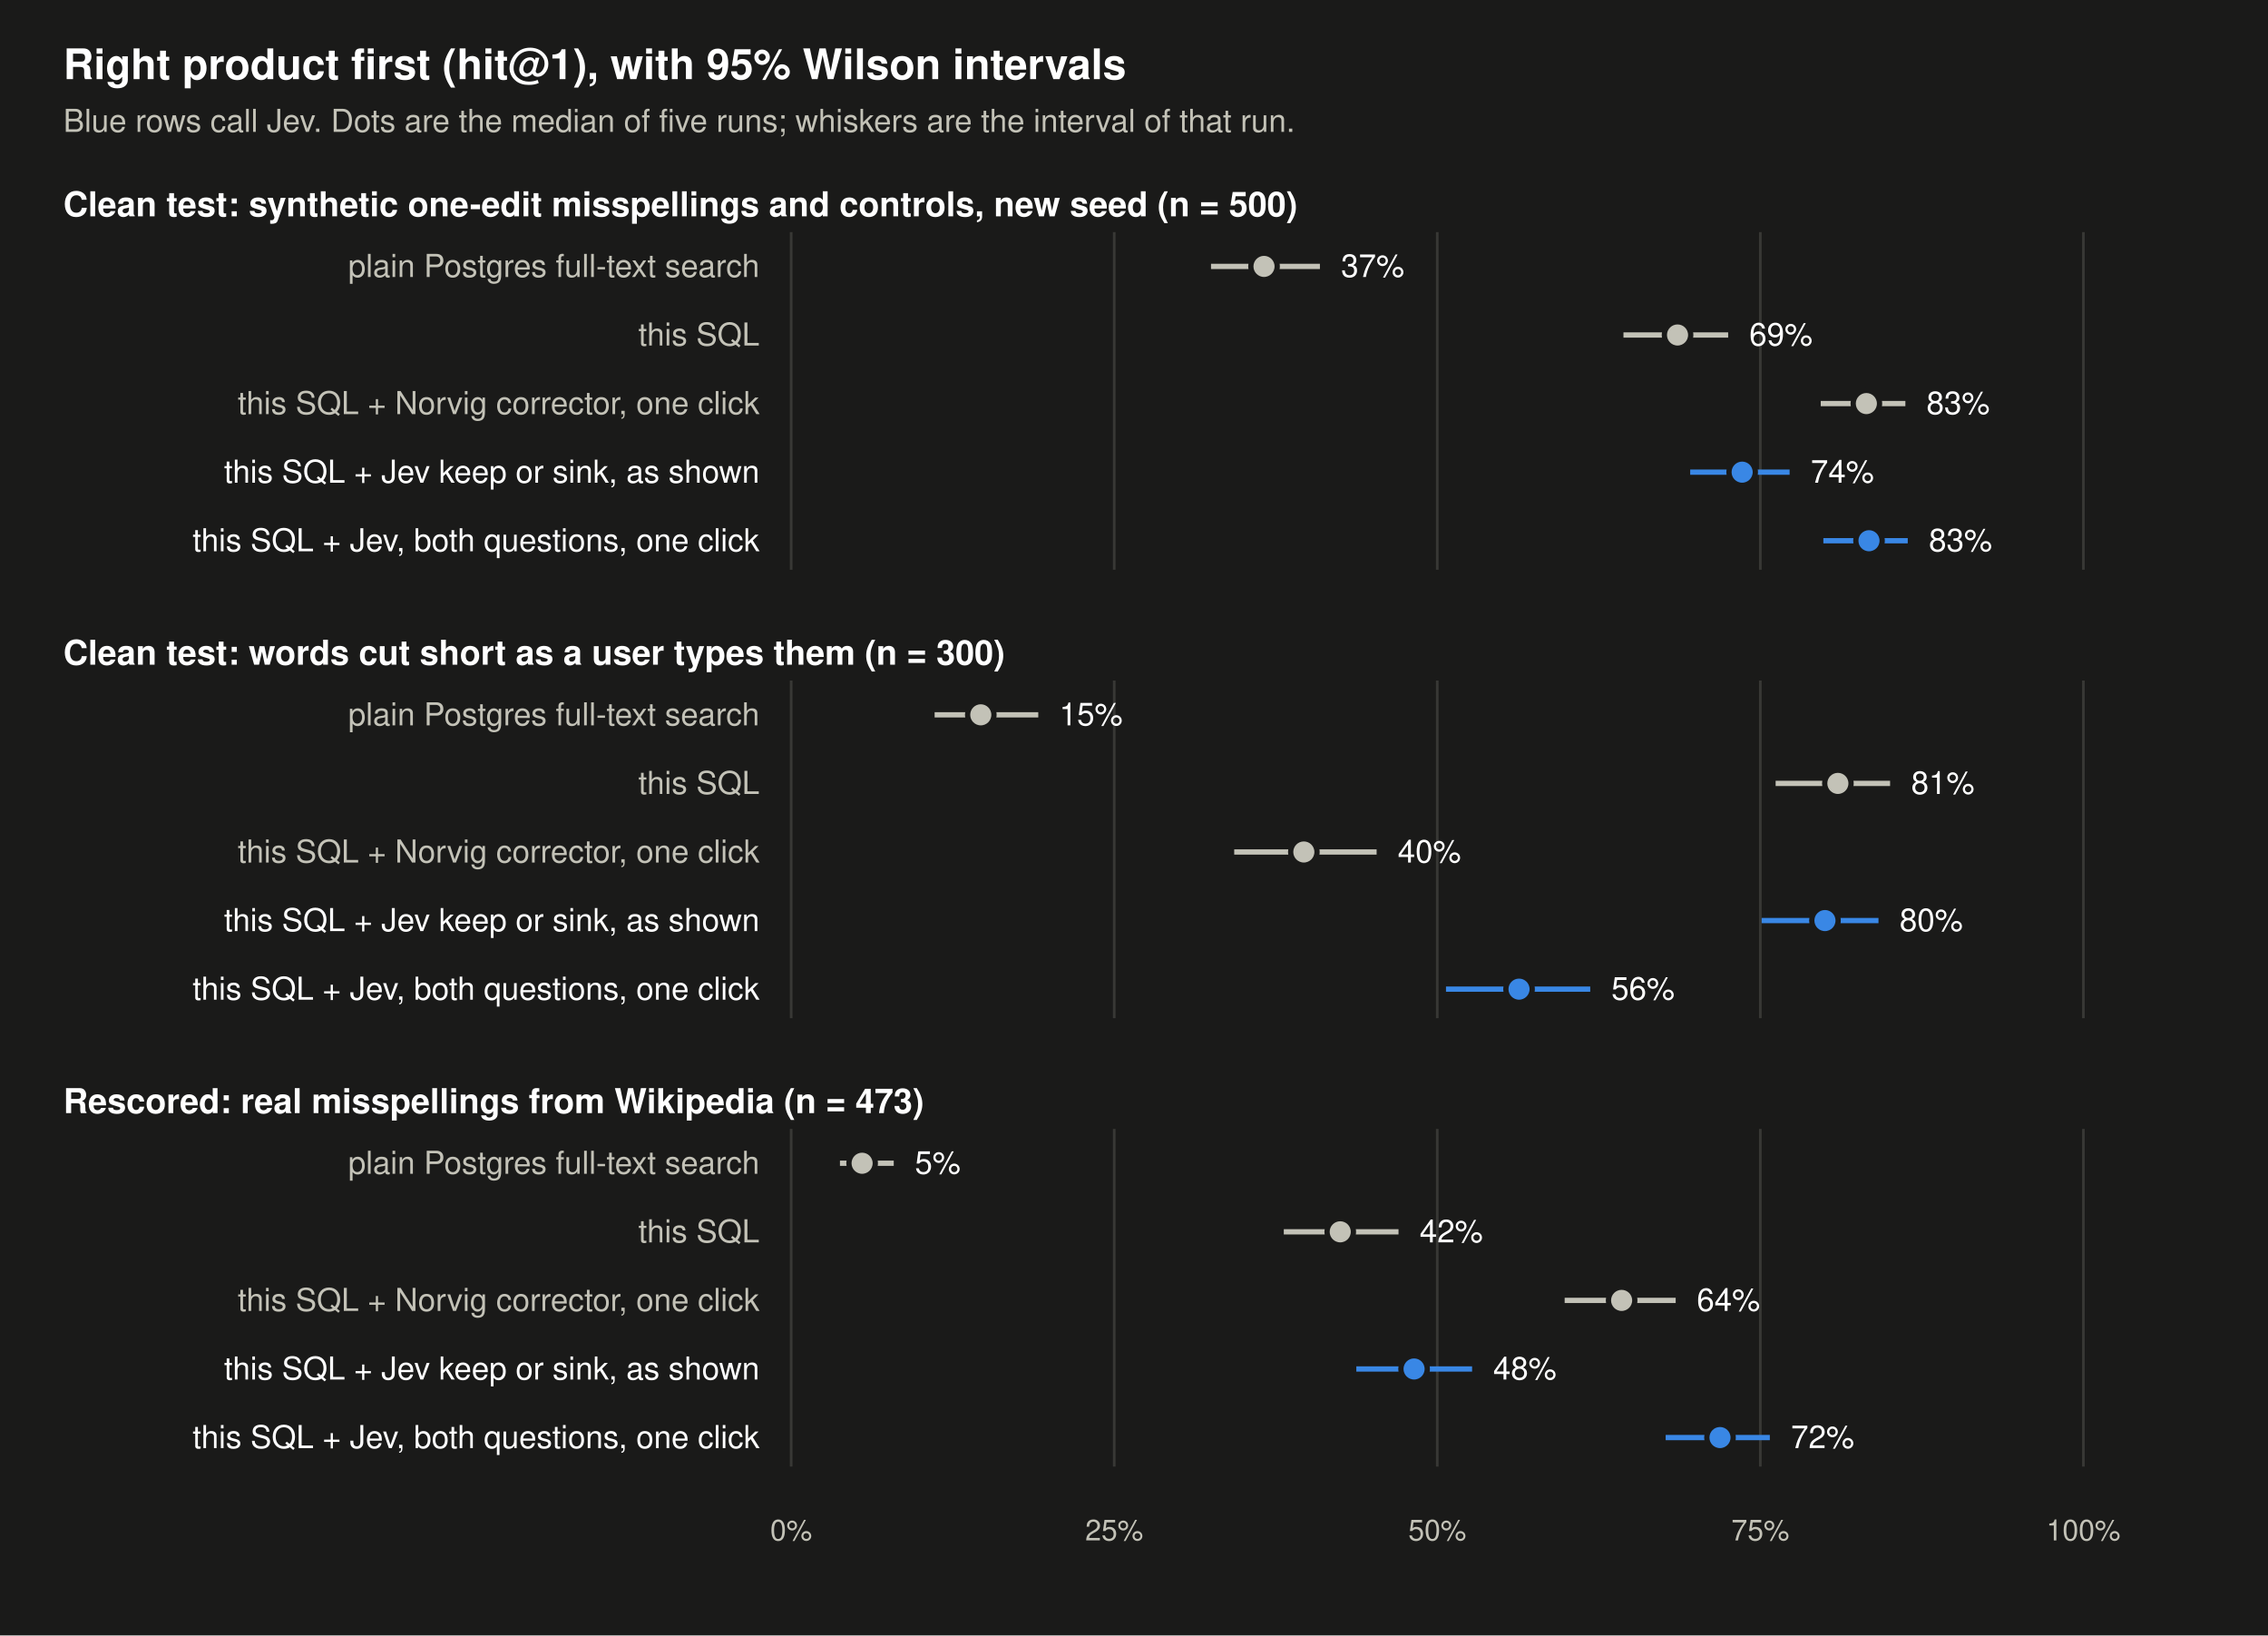
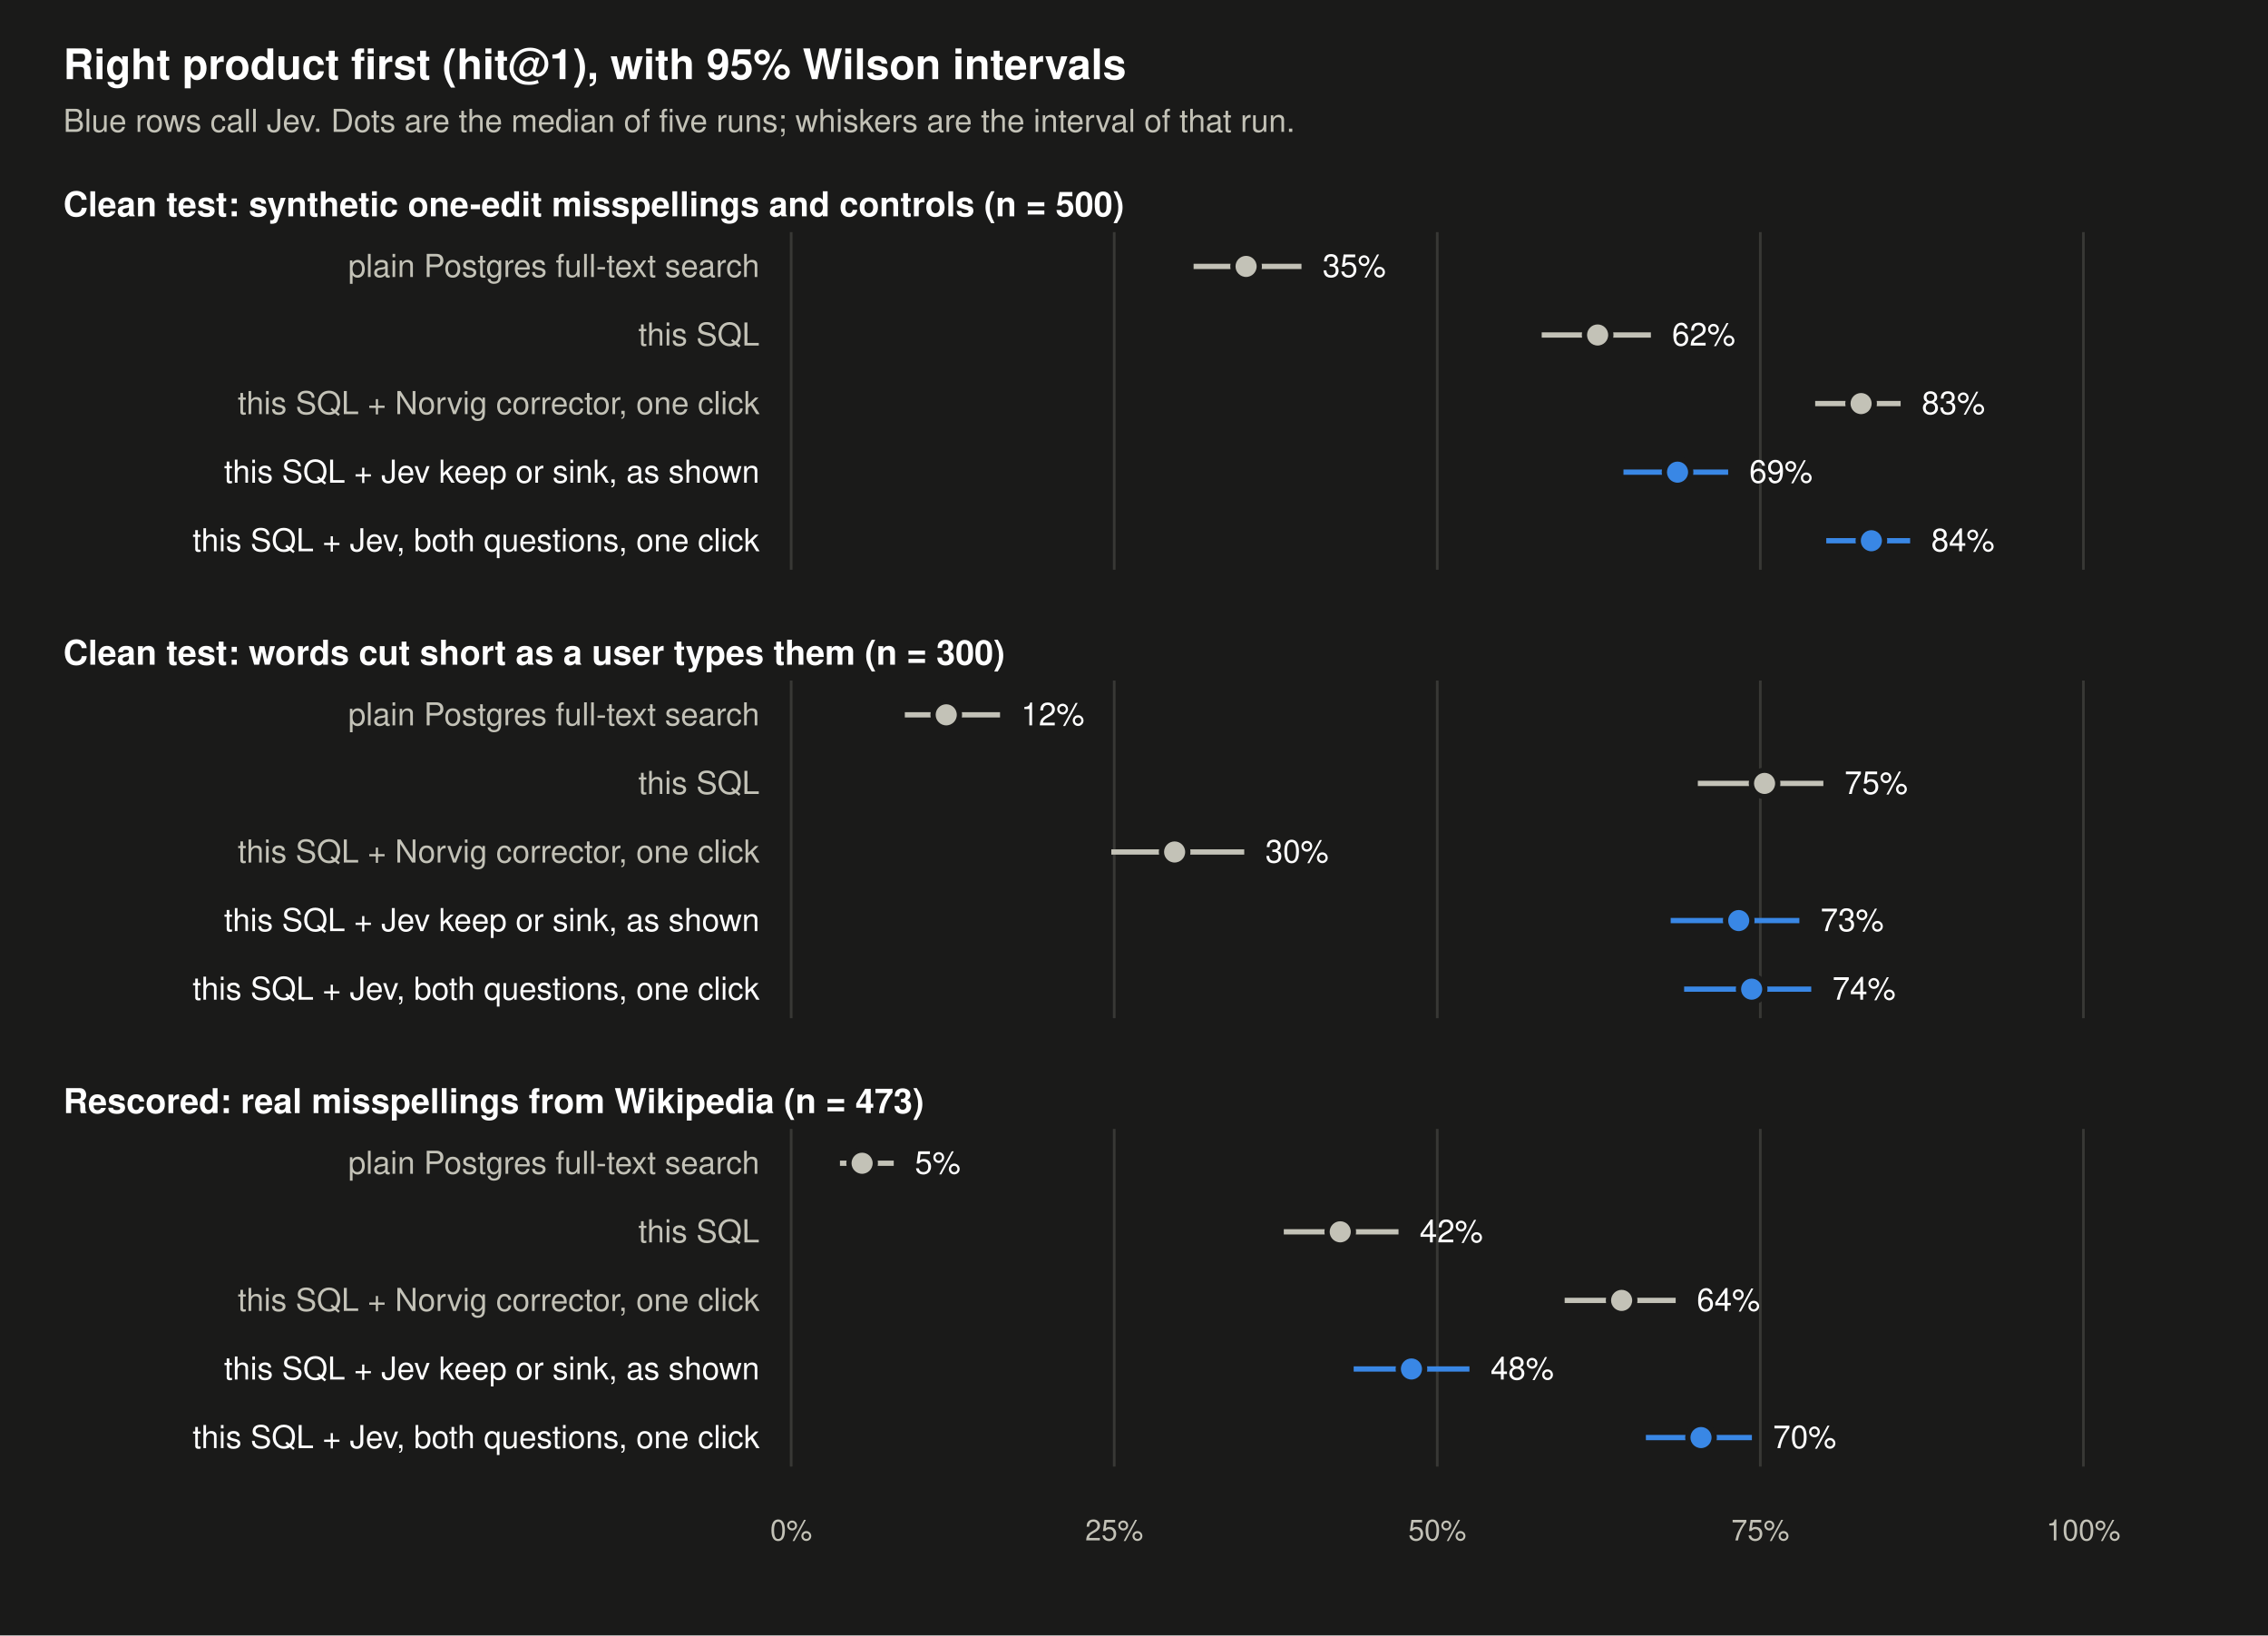
<svg xmlns="http://www.w3.org/2000/svg" width="860" height="620" viewBox="0 0 860 620" role="img" font-family="-apple-system, 'Segoe UI', Helvetica, Arial, sans-serif">
  <rect width="860" height="620" fill="#1a1a19" />
  <text x="24.0" y="30.0" font-size="16" fill="#ffffff" font-weight="600">Right product first (hit@1), with 95% Wilson intervals</text>
  <text x="24.0" y="50.0" font-size="12" fill="#c3c2b7">Blue rows call Jev. Dots are the median of five runs; whiskers are the interval of that run.</text>
-   <text x="24.0" y="82.0" font-size="13" fill="#ffffff" font-weight="600">Clean test: synthetic one-edit misspellings and controls, new seed (n = 500)</text>
+   <text x="24.0" y="82.0" font-size="13" fill="#ffffff" font-weight="600">Clean test: synthetic one-edit misspellings and controls (n = 500)</text>
  <line x1="300.0" y1="88.0" x2="300.0" y2="216.0" stroke="#383835" stroke-width="1" />
  <line x1="422.5" y1="88.0" x2="422.5" y2="216.0" stroke="#383835" stroke-width="1" />
  <line x1="545.0" y1="88.0" x2="545.0" y2="216.0" stroke="#383835" stroke-width="1" />
  <line x1="667.5" y1="88.0" x2="667.5" y2="216.0" stroke="#383835" stroke-width="1" />
  <line x1="790.0" y1="88.0" x2="790.0" y2="216.0" stroke="#383835" stroke-width="1" />
  <text x="288.0" y="105.0" font-size="12" fill="#c3c2b7" text-anchor="end">plain Postgres full-text search</text>
-   <line x1="459.2" y1="101.0" x2="500.5" y2="101.0" stroke="#c3c2b7" stroke-width="2" />
-   <circle cx="479.3" cy="101.0" r="5" fill="#c3c2b7" stroke="#1a1a19" stroke-width="2" />
-   <text x="508.5" y="105.0" font-size="12" fill="#ffffff">37%</text>
+   <line x1="452.6" y1="101.0" x2="493.5" y2="101.0" stroke="#c3c2b7" stroke-width="2" />
+   <circle cx="472.5" cy="101.0" r="5" fill="#c3c2b7" stroke="#1a1a19" stroke-width="2" />
+   <text x="501.5" y="105.0" font-size="12" fill="#ffffff">35%</text>
  <text x="288.0" y="131.0" font-size="12" fill="#c3c2b7" text-anchor="end">this SQL</text>
-   <line x1="615.6" y1="127.0" x2="655.3" y2="127.0" stroke="#c3c2b7" stroke-width="2" />
-   <circle cx="636.1" cy="127.0" r="5" fill="#c3c2b7" stroke="#1a1a19" stroke-width="2" />
-   <text x="663.3" y="131.0" font-size="12" fill="#ffffff">69%</text>
+   <line x1="584.6" y1="127.0" x2="626.0" y2="127.0" stroke="#c3c2b7" stroke-width="2" />
+   <circle cx="605.8" cy="127.0" r="5" fill="#c3c2b7" stroke="#1a1a19" stroke-width="2" />
+   <text x="634.0" y="131.0" font-size="12" fill="#ffffff">62%</text>
  <text x="288.0" y="157.0" font-size="12" fill="#c3c2b7" text-anchor="end">this SQL + Norvig corrector, one click</text>
-   <line x1="690.4" y1="153.0" x2="722.5" y2="153.0" stroke="#c3c2b7" stroke-width="2" />
-   <circle cx="707.7" cy="153.0" r="5" fill="#c3c2b7" stroke="#1a1a19" stroke-width="2" />
-   <text x="730.5" y="157.0" font-size="12" fill="#ffffff">83%</text>
+   <line x1="688.3" y1="153.0" x2="720.7" y2="153.0" stroke="#c3c2b7" stroke-width="2" />
+   <circle cx="705.7" cy="153.0" r="5" fill="#c3c2b7" stroke="#1a1a19" stroke-width="2" />
+   <text x="728.7" y="157.0" font-size="12" fill="#ffffff">83%</text>
  <text x="288.0" y="183.0" font-size="12" fill="#ffffff" text-anchor="end">this SQL + Jev keep or sink, as shown</text>
-   <line x1="640.9" y1="179.0" x2="678.6" y2="179.0" stroke="#3987e5" stroke-width="2" />
-   <circle cx="660.6" cy="179.0" r="5" fill="#3987e5" stroke="#1a1a19" stroke-width="2" />
-   <text x="686.6" y="183.0" font-size="12" fill="#ffffff">74%</text>
+   <line x1="615.6" y1="179.0" x2="655.3" y2="179.0" stroke="#3987e5" stroke-width="2" />
+   <circle cx="636.1" cy="179.0" r="5" fill="#3987e5" stroke="#1a1a19" stroke-width="2" />
+   <text x="663.3" y="183.0" font-size="12" fill="#ffffff">69%</text>
  <text x="288.0" y="209.0" font-size="12" fill="#ffffff" text-anchor="end">this SQL + Jev, both questions, one click</text>
-   <line x1="691.4" y1="205.0" x2="723.4" y2="205.0" stroke="#3987e5" stroke-width="2" />
-   <circle cx="708.7" cy="205.0" r="5" fill="#3987e5" stroke="#1a1a19" stroke-width="2" />
-   <text x="731.4" y="209.0" font-size="12" fill="#ffffff">83%</text>
+   <line x1="692.5" y1="205.0" x2="724.3" y2="205.0" stroke="#3987e5" stroke-width="2" />
+   <circle cx="709.6" cy="205.0" r="5" fill="#3987e5" stroke="#1a1a19" stroke-width="2" />
+   <text x="732.3" y="209.0" font-size="12" fill="#ffffff">84%</text>
  <text x="24.0" y="252.0" font-size="13" fill="#ffffff" font-weight="600">Clean test: words cut short as a user types them (n = 300)</text>
  <line x1="300.0" y1="258.0" x2="300.0" y2="386.0" stroke="#383835" stroke-width="1" />
  <line x1="422.5" y1="258.0" x2="422.5" y2="386.0" stroke="#383835" stroke-width="1" />
  <line x1="545.0" y1="258.0" x2="545.0" y2="386.0" stroke="#383835" stroke-width="1" />
  <line x1="667.5" y1="258.0" x2="667.5" y2="386.0" stroke="#383835" stroke-width="1" />
  <line x1="790.0" y1="258.0" x2="790.0" y2="386.0" stroke="#383835" stroke-width="1" />
  <text x="288.0" y="275.0" font-size="12" fill="#c3c2b7" text-anchor="end">plain Postgres full-text search</text>
-   <line x1="354.4" y1="271.0" x2="393.7" y2="271.0" stroke="#c3c2b7" stroke-width="2" />
-   <circle cx="371.9" cy="271.0" r="5" fill="#c3c2b7" stroke="#1a1a19" stroke-width="2" />
-   <text x="401.7" y="275.0" font-size="12" fill="#ffffff">15%</text>
+   <line x1="343.1" y1="271.0" x2="379.2" y2="271.0" stroke="#c3c2b7" stroke-width="2" />
+   <circle cx="358.8" cy="271.0" r="5" fill="#c3c2b7" stroke="#1a1a19" stroke-width="2" />
+   <text x="387.2" y="275.0" font-size="12" fill="#ffffff">12%</text>
  <text x="288.0" y="301.0" font-size="12" fill="#c3c2b7" text-anchor="end">this SQL</text>
-   <line x1="673.3" y1="297.0" x2="716.7" y2="297.0" stroke="#c3c2b7" stroke-width="2" />
-   <circle cx="696.9" cy="297.0" r="5" fill="#c3c2b7" stroke="#1a1a19" stroke-width="2" />
-   <text x="724.7" y="301.0" font-size="12" fill="#ffffff">81%</text>
+   <line x1="643.8" y1="297.0" x2="691.4" y2="297.0" stroke="#c3c2b7" stroke-width="2" />
+   <circle cx="669.1" cy="297.0" r="5" fill="#c3c2b7" stroke="#1a1a19" stroke-width="2" />
+   <text x="699.4" y="301.0" font-size="12" fill="#ffffff">75%</text>
  <text x="288.0" y="327.0" font-size="12" fill="#c3c2b7" text-anchor="end">this SQL + Norvig corrector, one click</text>
-   <line x1="468.0" y1="323.0" x2="522.0" y2="323.0" stroke="#c3c2b7" stroke-width="2" />
-   <circle cx="494.4" cy="323.0" r="5" fill="#c3c2b7" stroke="#1a1a19" stroke-width="2" />
-   <text x="530.0" y="327.0" font-size="12" fill="#ffffff">40%</text>
+   <line x1="421.4" y1="323.0" x2="471.8" y2="323.0" stroke="#c3c2b7" stroke-width="2" />
+   <circle cx="445.4" cy="323.0" r="5" fill="#c3c2b7" stroke="#1a1a19" stroke-width="2" />
+   <text x="479.8" y="327.0" font-size="12" fill="#ffffff">30%</text>
  <text x="288.0" y="353.0" font-size="12" fill="#ffffff" text-anchor="end">this SQL + Jev keep or sink, as shown</text>
-   <line x1="668.0" y1="349.0" x2="712.3" y2="349.0" stroke="#3987e5" stroke-width="2" />
-   <circle cx="692.0" cy="349.0" r="5" fill="#3987e5" stroke="#1a1a19" stroke-width="2" />
-   <text x="720.3" y="353.0" font-size="12" fill="#ffffff">80%</text>
+   <line x1="633.5" y1="349.0" x2="682.3" y2="349.0" stroke="#3987e5" stroke-width="2" />
+   <circle cx="659.3" cy="349.0" r="5" fill="#3987e5" stroke="#1a1a19" stroke-width="2" />
+   <text x="690.3" y="353.0" font-size="12" fill="#ffffff">73%</text>
  <text x="288.0" y="379.0" font-size="12" fill="#ffffff" text-anchor="end">this SQL + Jev, both questions, one click</text>
-   <line x1="548.3" y1="375.0" x2="603.0" y2="375.0" stroke="#3987e5" stroke-width="2" />
-   <circle cx="576.0" cy="375.0" r="5" fill="#3987e5" stroke="#1a1a19" stroke-width="2" />
-   <text x="611.0" y="379.0" font-size="12" fill="#ffffff">56%</text>
+   <line x1="638.6" y1="375.0" x2="686.8" y2="375.0" stroke="#3987e5" stroke-width="2" />
+   <circle cx="664.2" cy="375.0" r="5" fill="#3987e5" stroke="#1a1a19" stroke-width="2" />
+   <text x="694.8" y="379.0" font-size="12" fill="#ffffff">74%</text>
  <text x="24.0" y="422.0" font-size="13" fill="#ffffff" font-weight="600">Rescored: real misspellings from Wikipedia (n = 473)</text>
  <line x1="300.0" y1="428.0" x2="300.0" y2="556.0" stroke="#383835" stroke-width="1" />
  <line x1="422.5" y1="428.0" x2="422.5" y2="556.0" stroke="#383835" stroke-width="1" />
  <line x1="545.0" y1="428.0" x2="545.0" y2="556.0" stroke="#383835" stroke-width="1" />
  <line x1="667.5" y1="428.0" x2="667.5" y2="556.0" stroke="#383835" stroke-width="1" />
  <line x1="790.0" y1="428.0" x2="790.0" y2="556.0" stroke="#383835" stroke-width="1" />
  <text x="288.0" y="445.0" font-size="12" fill="#c3c2b7" text-anchor="end">plain Postgres full-text search</text>
  <line x1="318.5" y1="441.0" x2="338.9" y2="441.0" stroke="#c3c2b7" stroke-width="2" />
  <circle cx="326.9" cy="441.0" r="5" fill="#c3c2b7" stroke="#1a1a19" stroke-width="2" />
  <text x="346.9" y="445.0" font-size="12" fill="#ffffff">5%</text>
  <text x="288.0" y="471.0" font-size="12" fill="#c3c2b7" text-anchor="end">this SQL</text>
  <line x1="486.8" y1="467.0" x2="530.3" y2="467.0" stroke="#c3c2b7" stroke-width="2" />
  <circle cx="508.2" cy="467.0" r="5" fill="#c3c2b7" stroke="#1a1a19" stroke-width="2" />
  <text x="538.3" y="471.0" font-size="12" fill="#ffffff">42%</text>
  <text x="288.0" y="497.0" font-size="12" fill="#c3c2b7" text-anchor="end">this SQL + Norvig corrector, one click</text>
  <line x1="593.3" y1="493.0" x2="635.4" y2="493.0" stroke="#c3c2b7" stroke-width="2" />
  <circle cx="614.9" cy="493.0" r="5" fill="#c3c2b7" stroke="#1a1a19" stroke-width="2" />
  <text x="643.4" y="497.0" font-size="12" fill="#ffffff">64%</text>
  <text x="288.0" y="523.0" font-size="12" fill="#ffffff" text-anchor="end">this SQL + Jev keep or sink, as shown</text>
-   <line x1="514.3" y1="519.0" x2="558.2" y2="519.0" stroke="#3987e5" stroke-width="2" />
-   <circle cx="536.2" cy="519.0" r="5" fill="#3987e5" stroke="#1a1a19" stroke-width="2" />
-   <text x="566.2" y="523.0" font-size="12" fill="#ffffff">48%</text>
+   <line x1="513.3" y1="519.0" x2="557.2" y2="519.0" stroke="#3987e5" stroke-width="2" />
+   <circle cx="535.2" cy="519.0" r="5" fill="#3987e5" stroke="#1a1a19" stroke-width="2" />
+   <text x="565.2" y="523.0" font-size="12" fill="#ffffff">48%</text>
  <text x="288.0" y="549.0" font-size="12" fill="#ffffff" text-anchor="end">this SQL + Jev, both questions, one click</text>
-   <line x1="631.6" y1="545.0" x2="671.1" y2="545.0" stroke="#3987e5" stroke-width="2" />
-   <circle cx="652.2" cy="545.0" r="5" fill="#3987e5" stroke="#1a1a19" stroke-width="2" />
-   <text x="679.1" y="549.0" font-size="12" fill="#ffffff">72%</text>
+   <line x1="624.1" y1="545.0" x2="664.3" y2="545.0" stroke="#3987e5" stroke-width="2" />
+   <circle cx="645.0" cy="545.0" r="5" fill="#3987e5" stroke="#1a1a19" stroke-width="2" />
+   <text x="672.3" y="549.0" font-size="12" fill="#ffffff">70%</text>
  <text x="300.0" y="584.0" font-size="11" fill="#c3c2b7" text-anchor="middle">0%</text>
  <text x="422.5" y="584.0" font-size="11" fill="#c3c2b7" text-anchor="middle">25%</text>
  <text x="545.0" y="584.0" font-size="11" fill="#c3c2b7" text-anchor="middle">50%</text>
  <text x="667.5" y="584.0" font-size="11" fill="#c3c2b7" text-anchor="middle">75%</text>
  <text x="790.0" y="584.0" font-size="11" fill="#c3c2b7" text-anchor="middle">100%</text>
</svg>
